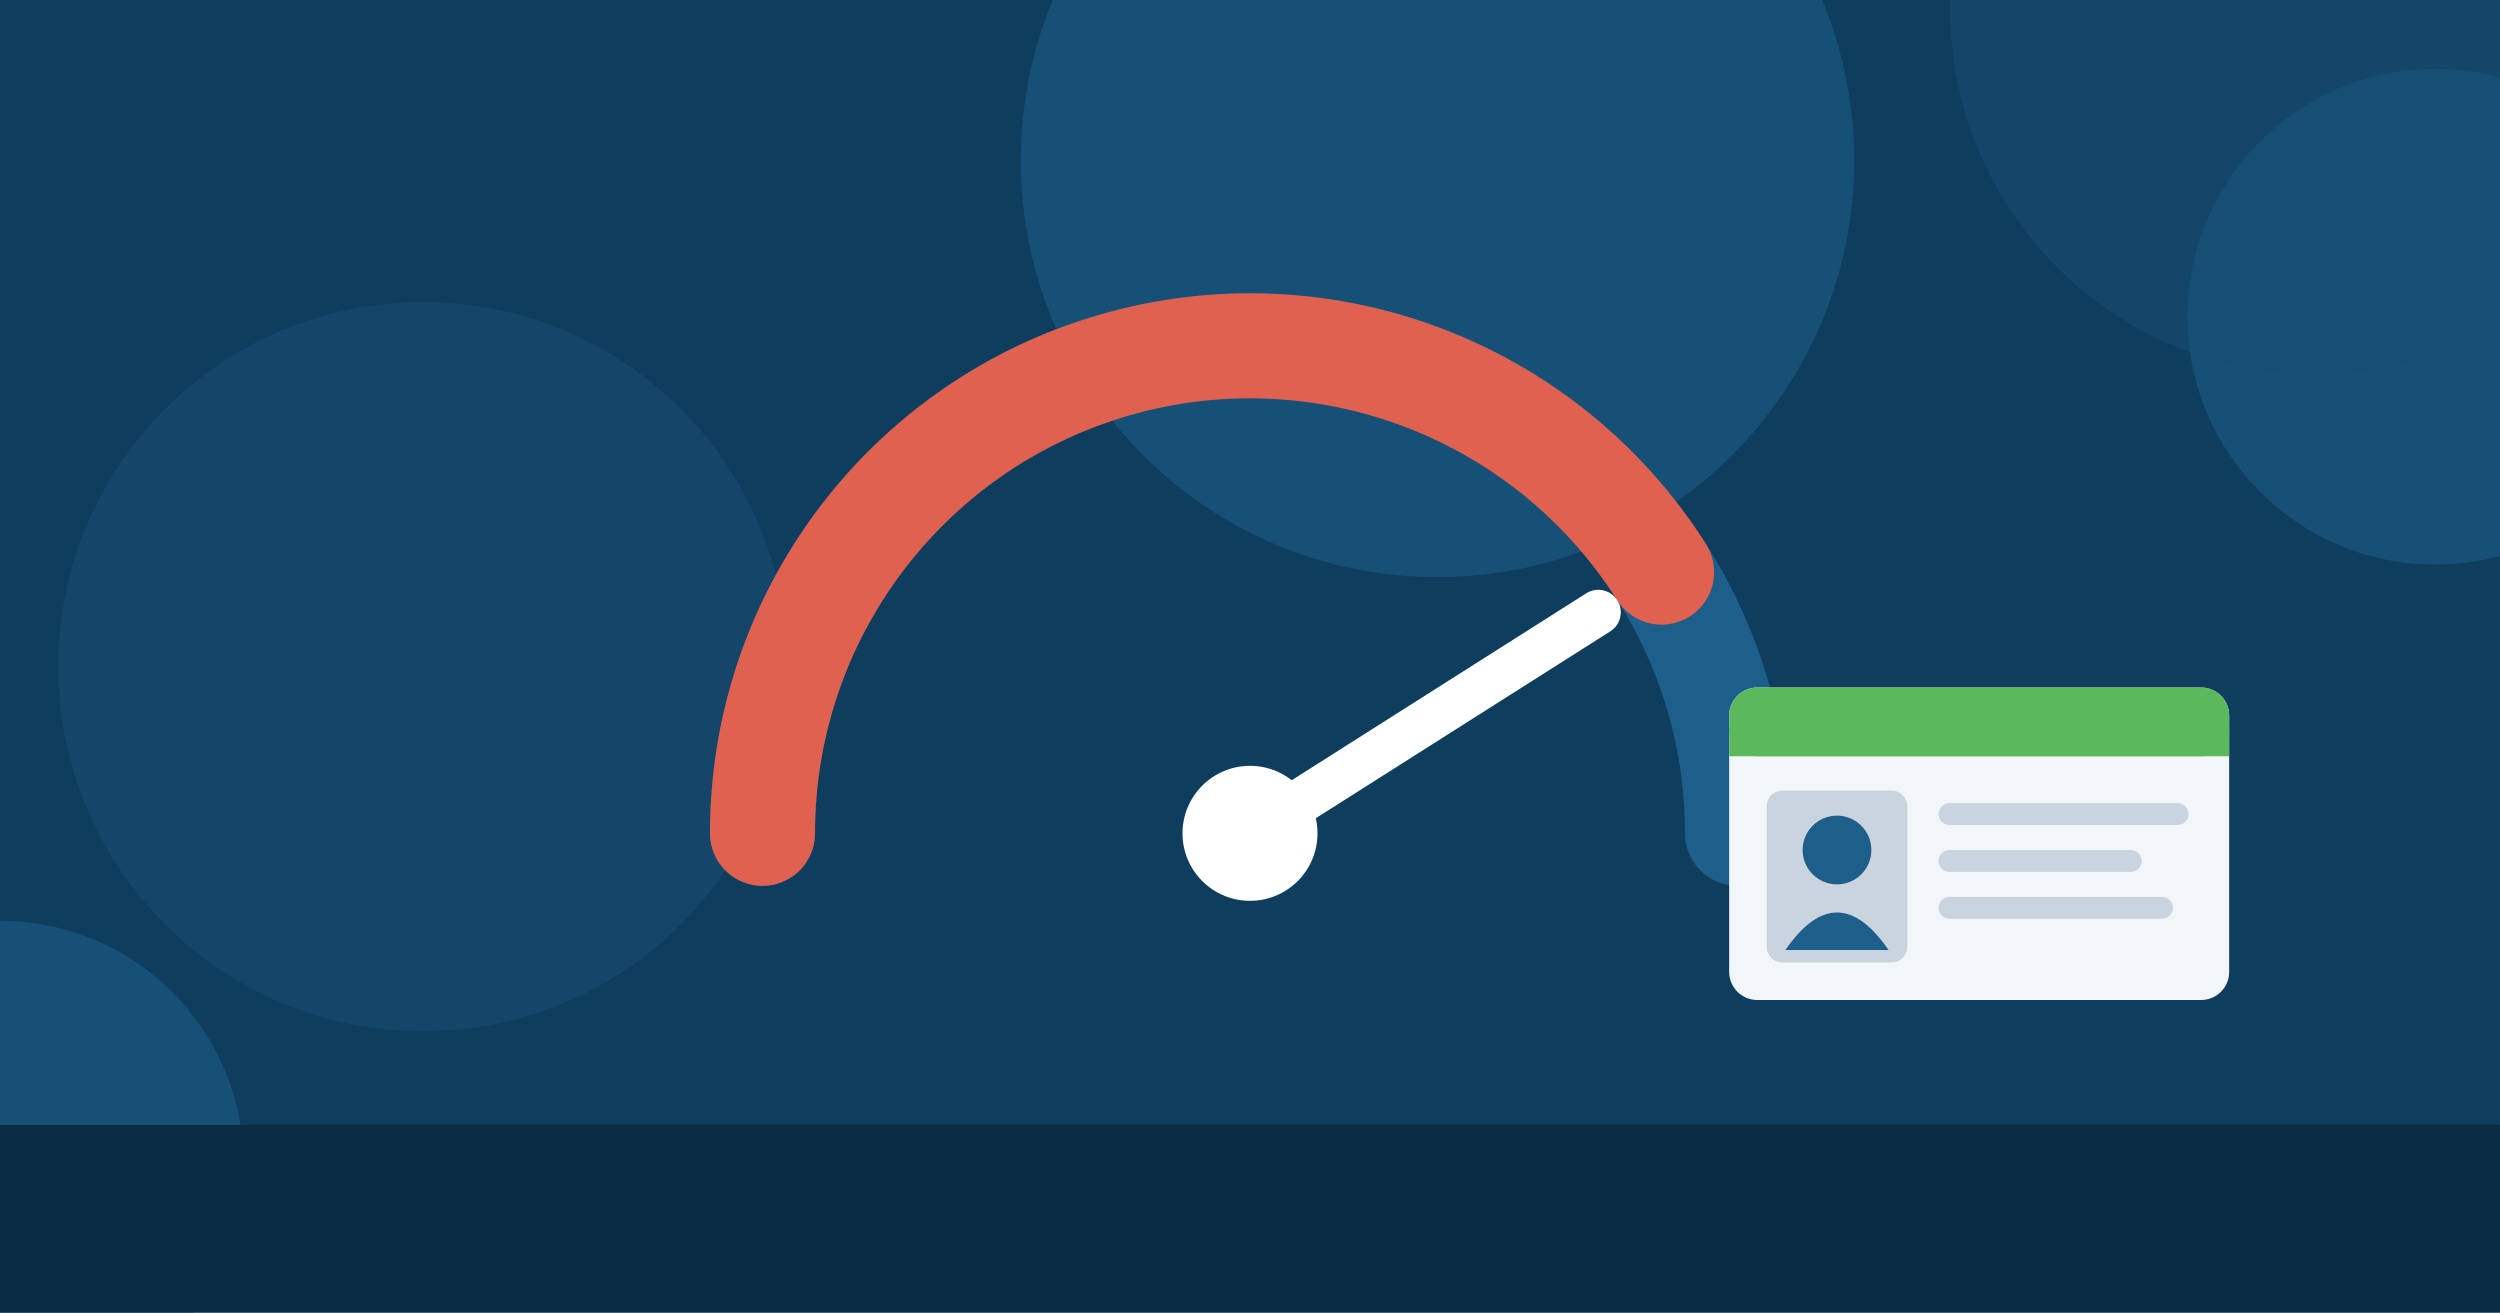
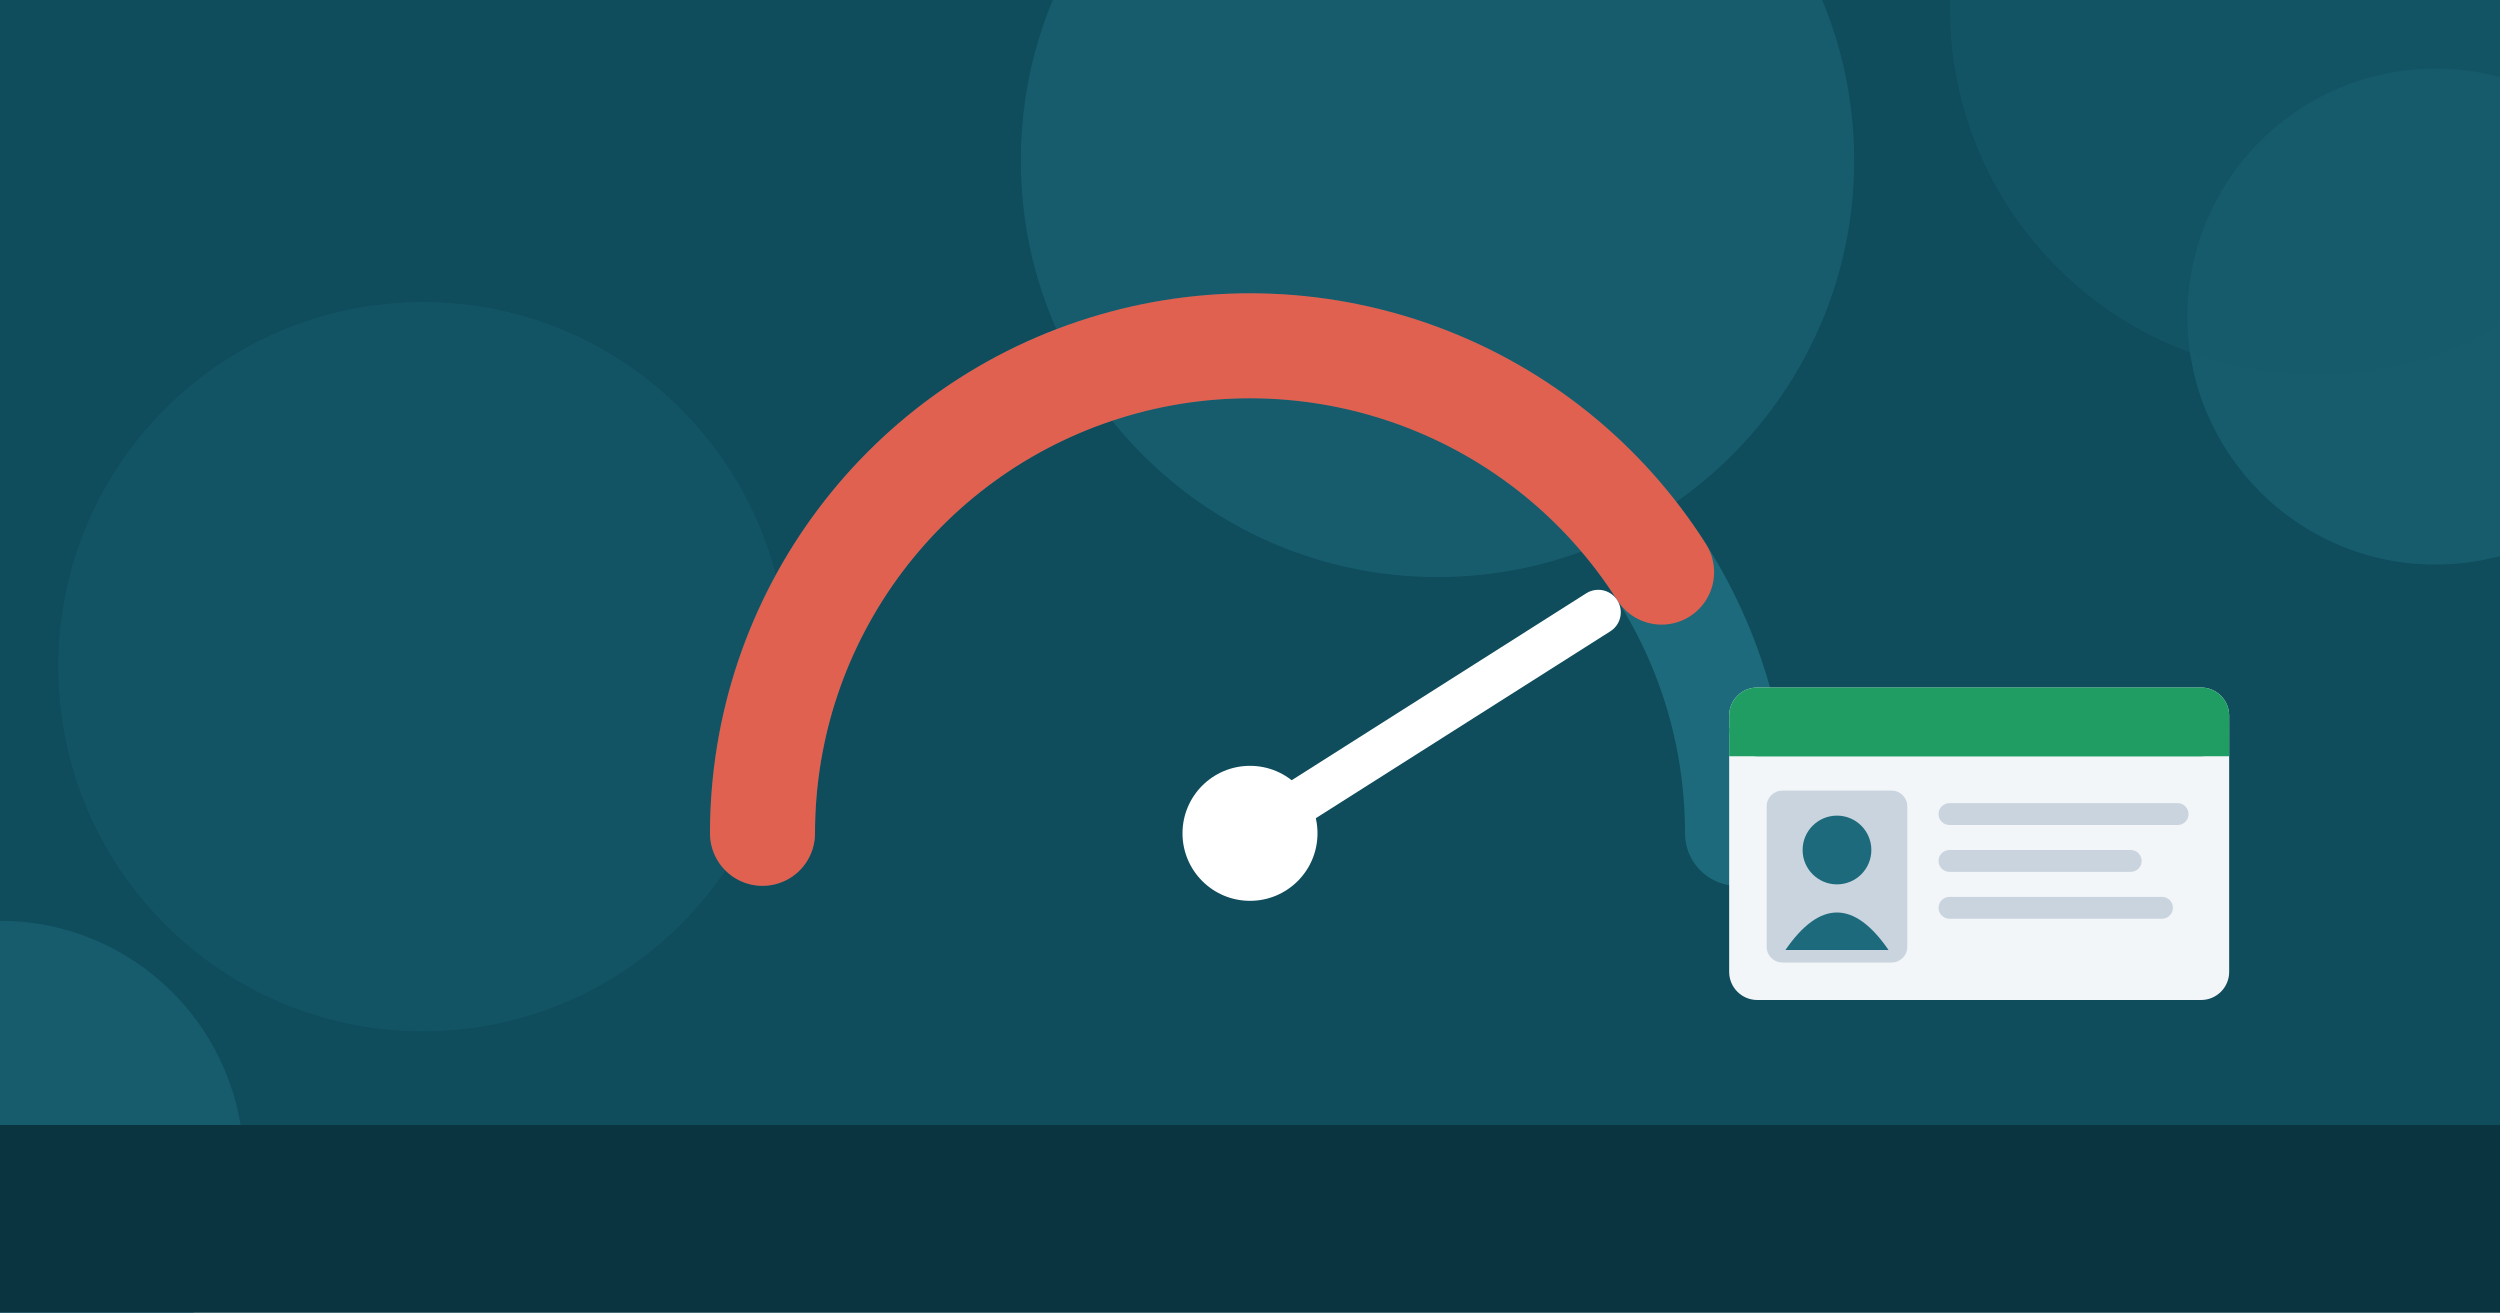
<svg xmlns="http://www.w3.org/2000/svg" width="1200" height="630" viewBox="0 0 1200 630">
-   <rect x="0" y="0" width="1200" height="630" rx="0" fill="#0f3d5e" />
-   <circle cx="1169" cy="152" r="119" fill="#1d5f8a" opacity="0.55" />
-   <circle cx="1112" cy="4" r="176" fill="#164d73" opacity="0.55" />
-   <circle cx="690" cy="77" r="200" fill="#1d5f8a" opacity="0.55" />
-   <circle cx="203" cy="320" r="175" fill="#164d73" opacity="0.55" />
-   <circle cx="0" cy="559" r="117" fill="#1d5f8a" opacity="0.55" />
-   <rect x="0" y="540" width="1200" height="90" rx="0" fill="#0a2c45" />
+   <rect x="0" y="0" width="1200" height="630" rx="0" fill="#0f4c5c" />
+   <circle cx="1169" cy="152" r="119" fill="#1c6a7c" opacity="0.55" />
+   <circle cx="1112" cy="4" r="176" fill="#155b6c" opacity="0.55" />
+   <circle cx="690" cy="77" r="200" fill="#1c6a7c" opacity="0.55" />
+   <circle cx="203" cy="320" r="175" fill="#155b6c" opacity="0.55" />
+   <circle cx="0" cy="559" r="117" fill="#1c6a7c" opacity="0.55" />
+   <rect x="0" y="540" width="1200" height="90" rx="0" fill="#0a3540" />
  <g transform="translate(330 130) scale(1.8)">
-     <path d="M20 150 A130 130 0 0 1 280 150" fill="none" stroke="#1d5f8a" stroke-width="28" stroke-linecap="round" stroke-linejoin="round" />
+     <path d="M20 150 A130 130 0 0 1 280 150" fill="none" stroke="#1c6a7c" stroke-width="28" stroke-linecap="round" stroke-linejoin="round" />
    <path d="M20 150 A130 130 0 0 1 259.763 80.343" fill="none" stroke="#e0614f" stroke-width="28" stroke-linecap="round" stroke-linejoin="round" />
    <path d="M150 150 L242.876 91.059" fill="none" stroke="#ffffff" stroke-width="12" stroke-linecap="round" stroke-linejoin="round" />
    <circle cx="150" cy="150" r="18" fill="#ffffff" />
  </g>
  <g transform="translate(830 330) scale(0.75)">
    <rect x="0" y="0" width="320" height="200" rx="18" fill="#f3f6f9" />
-     <rect x="0" y="0" width="320" height="44" rx="18" fill="#5cb85c" />
-     <rect x="0" y="26" width="320" height="18" rx="0" fill="#5cb85c" />
+     <rect x="0" y="0" width="320" height="44" rx="18" fill="#1f9d63" />
+     <rect x="0" y="26" width="320" height="18" rx="0" fill="#1f9d63" />
    <rect x="24" y="66" width="90" height="110" rx="10" fill="#c9d4de" />
-     <circle cx="69" cy="104" r="22" fill="#1d5f8a" />
-     <path d="M36 168 Q69 120 102 168 Z" fill="#1d5f8a" stroke="none" stroke-width="0" stroke-linecap="round" stroke-linejoin="round" />
+     <circle cx="69" cy="104" r="22" fill="#1c6a7c" />
+     <path d="M36 168 Q69 120 102 168 Z" fill="#1c6a7c" stroke="none" stroke-width="0" stroke-linecap="round" stroke-linejoin="round" />
    <rect x="134" y="74" width="160" height="14" rx="7" fill="#c9d4de" />
    <rect x="134" y="104" width="130" height="14" rx="7" fill="#c9d4de" />
    <rect x="134" y="134" width="150" height="14" rx="7" fill="#c9d4de" />
  </g>
</svg>
